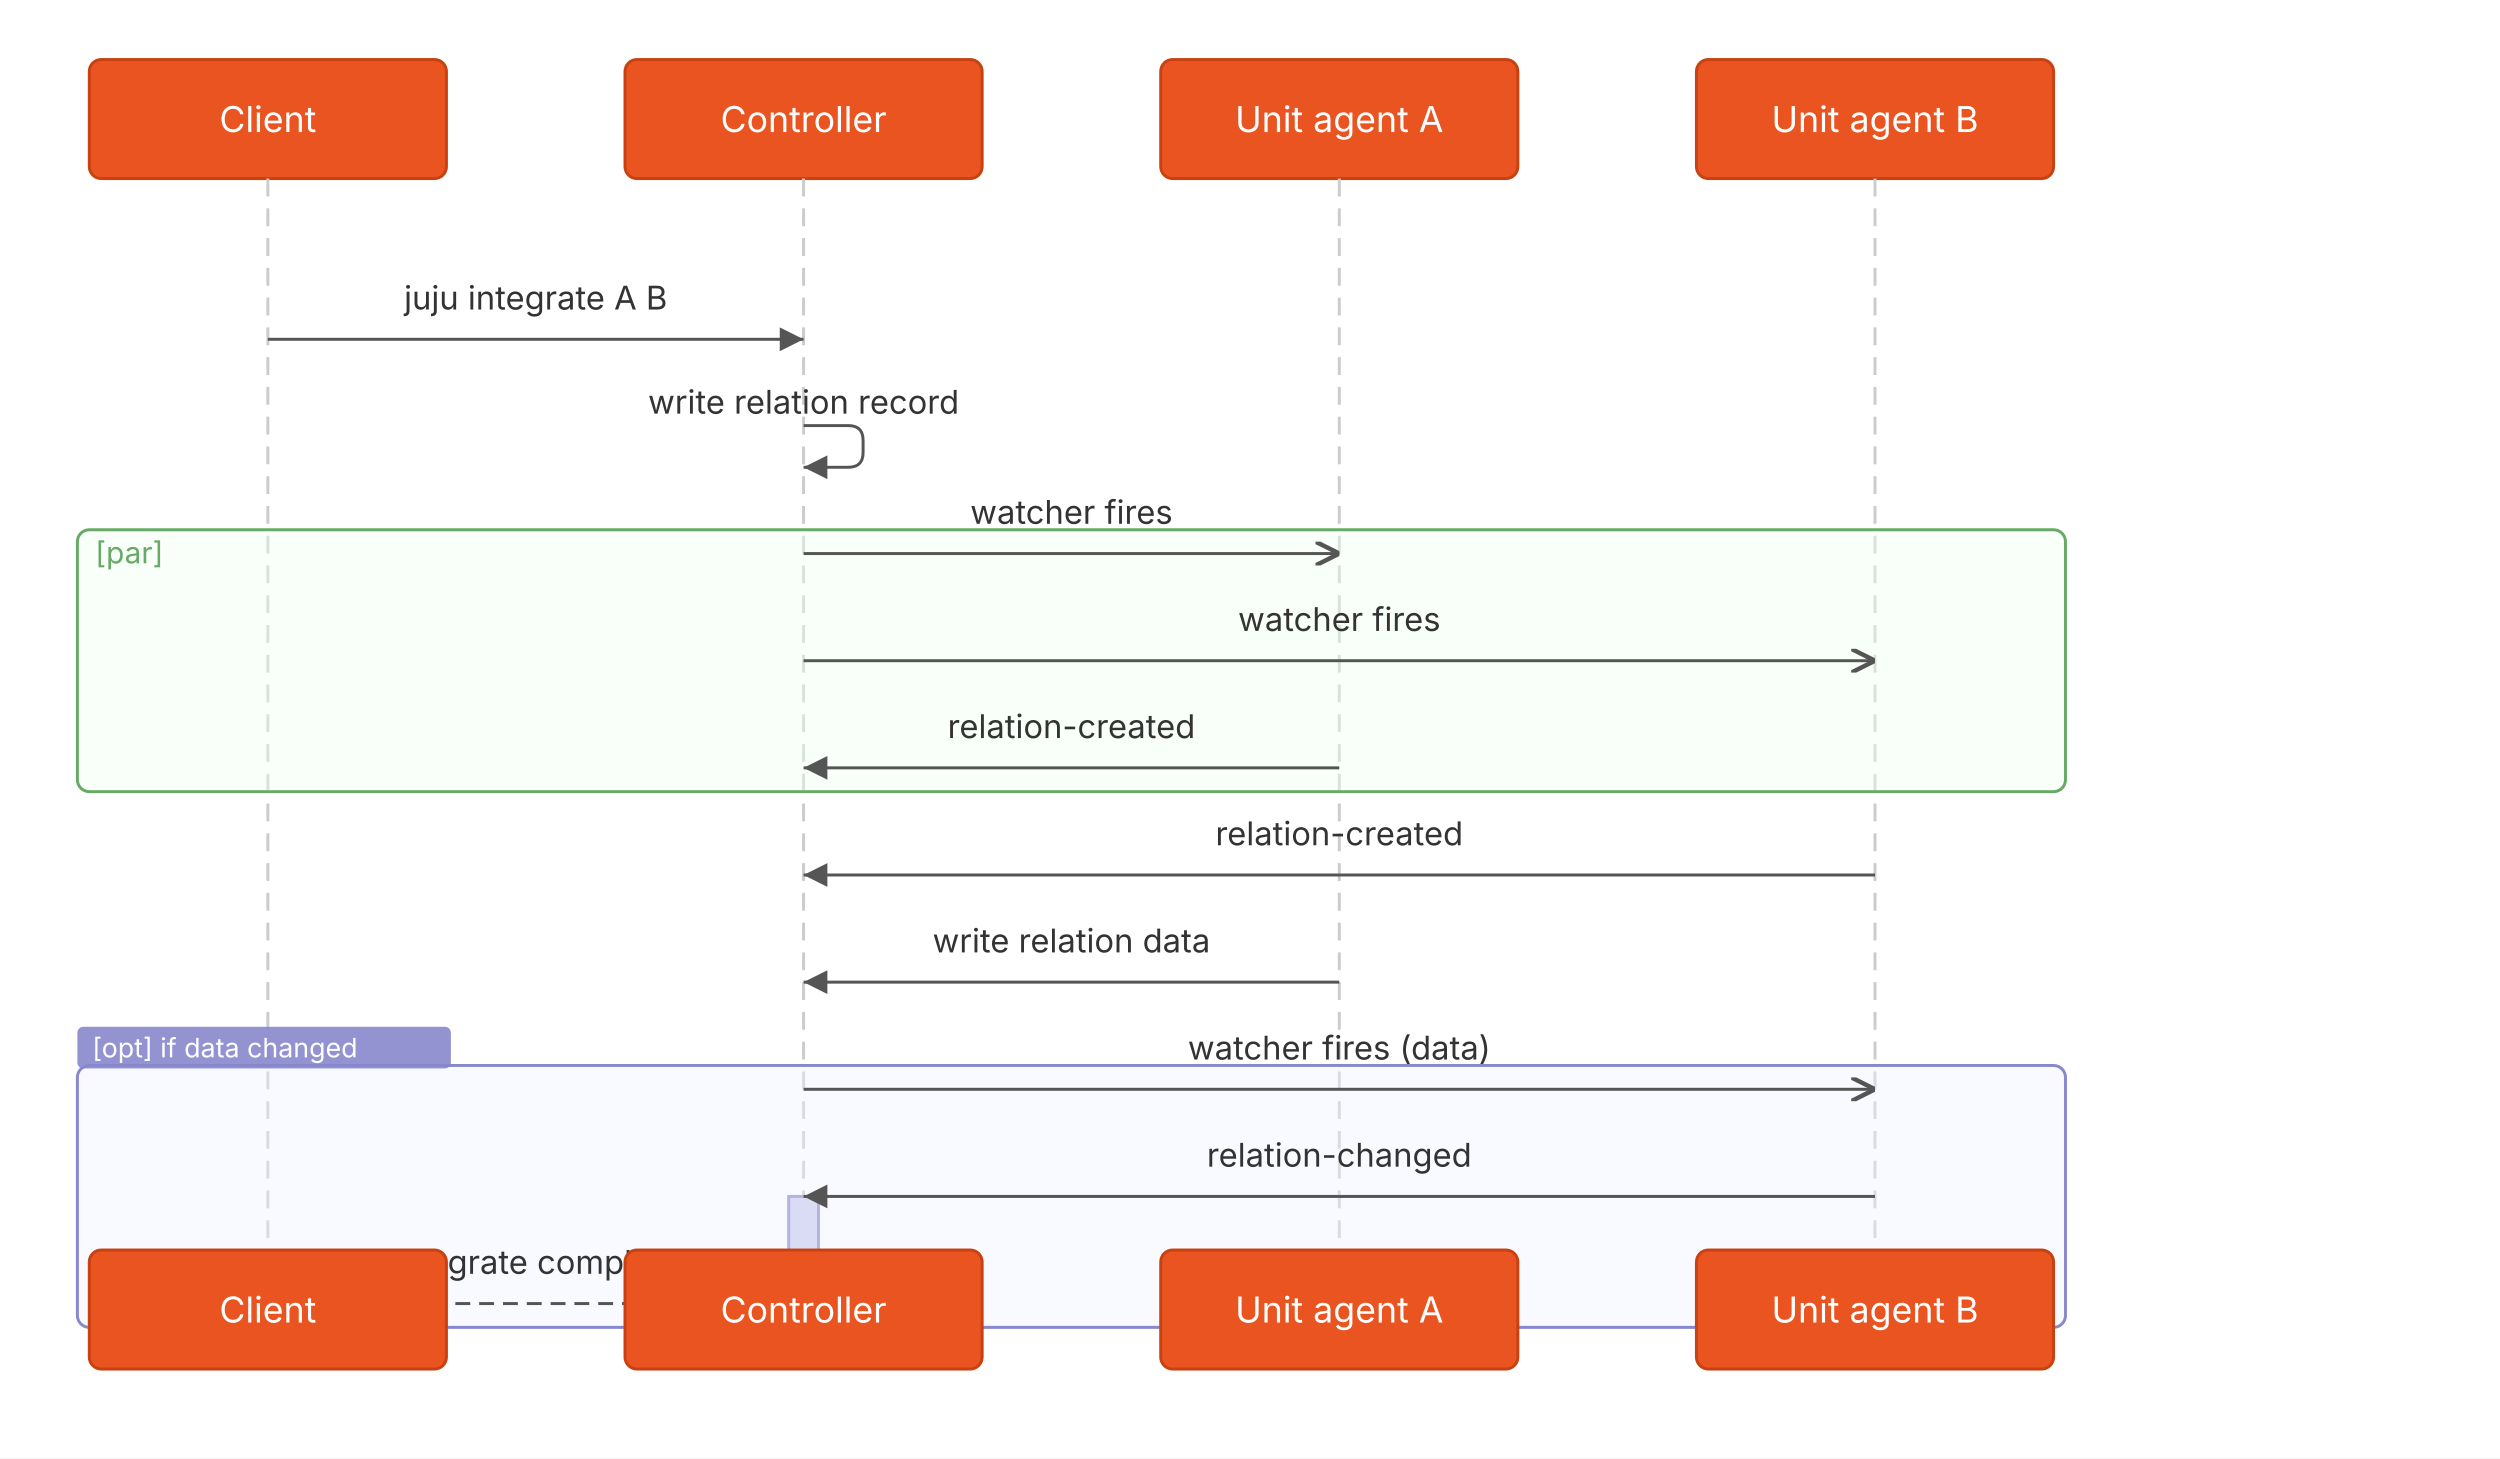
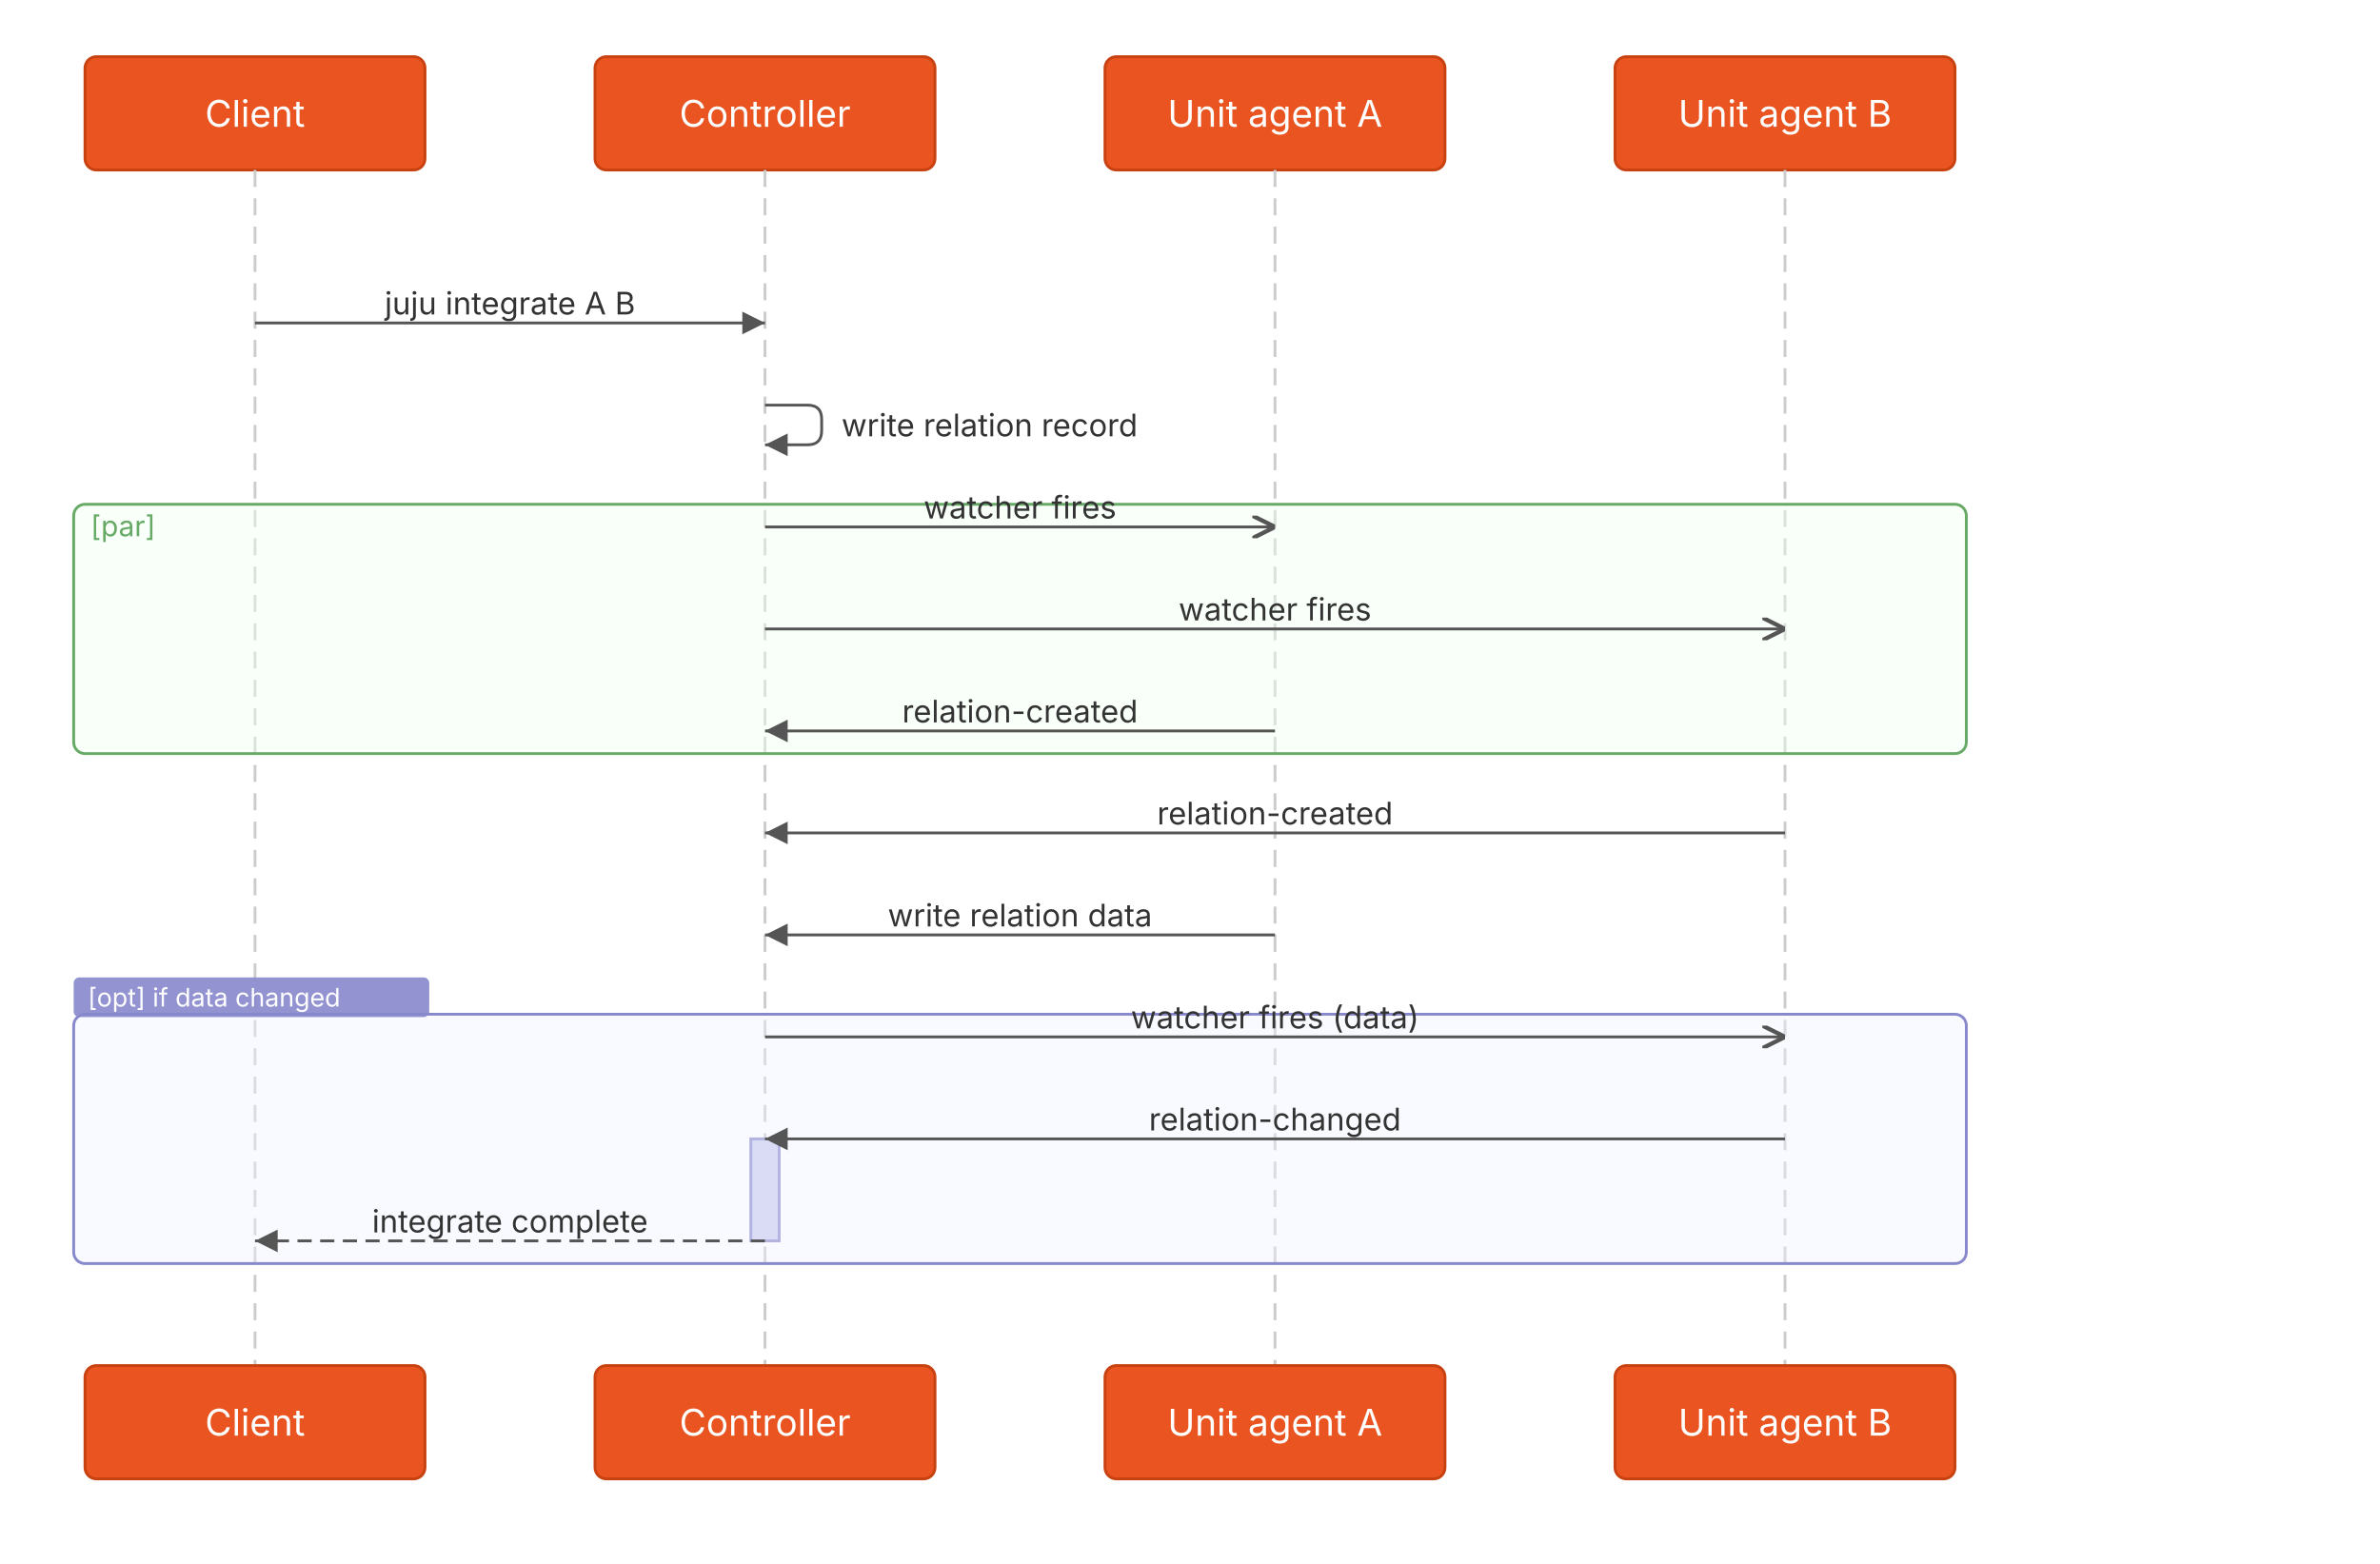
- <svg xmlns="http://www.w3.org/2000/svg" width="840" height="490" viewBox="0 0 840 490">
+ <svg xmlns="http://www.w3.org/2000/svg" width="840" height="552" viewBox="0 0 840 552">
  <defs>
    <marker markerWidth="8" markerHeight="8" viewBox="0 0 8 8" orient="auto" id="seq-arrow" refX="8" refY="4.0">
      <path d="M0,0 L8,4.0 L0,8 Z" fill="#555555" />
    </marker>
    <marker markerWidth="8" markerHeight="8" viewBox="0 0 8 8" orient="auto" id="seq-arrow-open" refX="8" refY="4.0">
      <path d="M0,0 L8,4.0 L0,8" fill="none" stroke="#555555" stroke-width="1.5" />
    </marker>
  </defs>
-   <rect x="0" y="0" width="840" height="490" fill="#FFFFFF" />
+   <rect x="0" y="0" width="840" height="552" fill="#FFFFFF" />
  <g>
    <rect x="30.0" y="20" width="120" height="40" fill="#E95420" stroke="#C74210" stroke-width="1" rx="4" ry="4" />
-     <text x="90.0" y="40.0" font-size="12" font-family="'Ubuntu Sans', Ubuntu, system-ui, -apple-system, sans-serif" fill="#FFFFFF" text-anchor="middle" dominant-baseline="central">Client</text>
-     <path d="M90.0,60 L90.0,420" stroke="#CCCCCC" stroke-width="1" stroke-dasharray="6,4" />
+     <text x="90.0" y="40.0" font-size="13" font-family="'Ubuntu Sans', Ubuntu, system-ui, -apple-system, sans-serif" fill="#FFFFFF" text-anchor="middle" dominant-baseline="central">Client</text>
    <rect x="210.0" y="20" width="120" height="40" fill="#E95420" stroke="#C74210" stroke-width="1" rx="4" ry="4" />
-     <text x="270.0" y="40.0" font-size="12" font-family="'Ubuntu Sans', Ubuntu, system-ui, -apple-system, sans-serif" fill="#FFFFFF" text-anchor="middle" dominant-baseline="central">Controller</text>
-     <path d="M270.0,60 L270.0,420" stroke="#CCCCCC" stroke-width="1" stroke-dasharray="6,4" />
+     <text x="270.0" y="40.0" font-size="13" font-family="'Ubuntu Sans', Ubuntu, system-ui, -apple-system, sans-serif" fill="#FFFFFF" text-anchor="middle" dominant-baseline="central">Controller</text>
    <rect x="390.0" y="20" width="120" height="40" fill="#E95420" stroke="#C74210" stroke-width="1" rx="4" ry="4" />
-     <text x="450.0" y="40.0" font-size="12" font-family="'Ubuntu Sans', Ubuntu, system-ui, -apple-system, sans-serif" fill="#FFFFFF" text-anchor="middle" dominant-baseline="central">Unit agent A</text>
-     <path d="M450.0,60 L450.0,420" stroke="#CCCCCC" stroke-width="1" stroke-dasharray="6,4" />
+     <text x="450.0" y="40.0" font-size="13" font-family="'Ubuntu Sans', Ubuntu, system-ui, -apple-system, sans-serif" fill="#FFFFFF" text-anchor="middle" dominant-baseline="central">Unit agent A</text>
    <rect x="570.0" y="20" width="120" height="40" fill="#E95420" stroke="#C74210" stroke-width="1" rx="4" ry="4" />
-     <text x="630.0" y="40.0" font-size="12" font-family="'Ubuntu Sans', Ubuntu, system-ui, -apple-system, sans-serif" fill="#FFFFFF" text-anchor="middle" dominant-baseline="central">Unit agent B</text>
-     <path d="M630.0,60 L630.0,420" stroke="#CCCCCC" stroke-width="1" stroke-dasharray="6,4" />
+     <text x="630.0" y="40.0" font-size="13" font-family="'Ubuntu Sans', Ubuntu, system-ui, -apple-system, sans-serif" fill="#FFFFFF" text-anchor="middle" dominant-baseline="central">Unit agent B</text>
+     <path d="M90.0,60 L90.0,482" stroke="#CCCCCC" stroke-width="1" stroke-dasharray="6,4" />
+     <path d="M270.0,60 L270.0,482" stroke="#CCCCCC" stroke-width="1" stroke-dasharray="6,4" />
+     <path d="M450.0,60 L450.0,482" stroke="#CCCCCC" stroke-width="1" stroke-dasharray="6,4" />
+     <path d="M630.0,60 L630.0,482" stroke="#CCCCCC" stroke-width="1" stroke-dasharray="6,4" />
    <g>
      <rect x="265.0" y="402" width="10" height="36" fill="#CCCCEE" stroke="#8888CC" stroke-width="1" />
    </g>
-     <path d="M90.0,114 L270.0,114" stroke="#555555" stroke-width="1" marker-end="url(#seq-arrow)" />
-     <text x="180.0" y="100.0" font-size="11" font-family="'Ubuntu Sans', Ubuntu, system-ui, -apple-system, sans-serif" fill="#333333" text-anchor="middle" dominant-baseline="central">juju integrate A B</text>
-     <path d="M 270.0,143.0 L 285.0,143.0 Q 290.0,143.0 290.0,148.0 L 290.0,152.0 Q 290.0,157.0 285.0,157.0 L 270.0,157.0" fill="none" stroke="#555555" stroke-width="1" marker-end="url(#seq-arrow)" />
-     <text x="270.0" y="135.0" font-size="11" font-family="'Ubuntu Sans', Ubuntu, system-ui, -apple-system, sans-serif" fill="#333333" text-anchor="middle" dominant-baseline="central">write relation record</text>
-     <rect x="26.0" y="178" width="668.0" height="88" fill="#F0FFF0" stroke="#66AA66" stroke-width="1" rx="4" ry="4" fill-opacity="0.4" />
-     <text x="32.0" y="182" font-size="10" font-family="'Ubuntu Sans', Ubuntu, system-ui, -apple-system, sans-serif" fill="#66AA66" dominant-baseline="hanging">[par]</text>
-     <path d="M270.0,186 L450.0,186" stroke="#555555" stroke-width="1" marker-end="url(#seq-arrow-open)" />
-     <text x="360.0" y="172.0" font-size="11" font-family="'Ubuntu Sans', Ubuntu, system-ui, -apple-system, sans-serif" fill="#333333" text-anchor="middle" dominant-baseline="central">watcher fires</text>
-     <path d="M270.0,222 L630.0,222" stroke="#555555" stroke-width="1" marker-end="url(#seq-arrow-open)" />
-     <text x="450.0" y="208.0" font-size="11" font-family="'Ubuntu Sans', Ubuntu, system-ui, -apple-system, sans-serif" fill="#333333" text-anchor="middle" dominant-baseline="central">watcher fires</text>
-     <path d="M450.0,258 L270.0,258" stroke="#555555" stroke-width="1" marker-end="url(#seq-arrow)" />
-     <text x="360.0" y="244.0" font-size="11" font-family="'Ubuntu Sans', Ubuntu, system-ui, -apple-system, sans-serif" fill="#333333" text-anchor="middle" dominant-baseline="central">relation-created</text>
-     <path d="M630.0,294 L270.0,294" stroke="#555555" stroke-width="1" marker-end="url(#seq-arrow)" />
-     <text x="450.0" y="280.0" font-size="11" font-family="'Ubuntu Sans', Ubuntu, system-ui, -apple-system, sans-serif" fill="#333333" text-anchor="middle" dominant-baseline="central">relation-created</text>
-     <path d="M450.0,330 L270.0,330" stroke="#555555" stroke-width="1" marker-end="url(#seq-arrow)" />
-     <text x="360.0" y="316.0" font-size="11" font-family="'Ubuntu Sans', Ubuntu, system-ui, -apple-system, sans-serif" fill="#333333" text-anchor="middle" dominant-baseline="central">write relation data</text>
-     <rect x="26.0" y="358" width="668.0" height="88" fill="#F0F4FF" stroke="#8888CC" stroke-width="1" rx="4" ry="4" fill-opacity="0.4" />
-     <rect x="26.0" y="345" width="125.5" height="14" fill="#8888CC" stroke="none" rx="2" ry="2" fill-opacity="0.9" />
-     <text x="31.0" y="352.0" font-size="9" font-family="'Ubuntu Sans', Ubuntu, system-ui, -apple-system, sans-serif" fill="#FFFFFF" dominant-baseline="central">[opt] if data changed</text>
-     <path d="M270.0,366 L630.0,366" stroke="#555555" stroke-width="1" marker-end="url(#seq-arrow-open)" />
-     <text x="450.0" y="352.0" font-size="11" font-family="'Ubuntu Sans', Ubuntu, system-ui, -apple-system, sans-serif" fill="#333333" text-anchor="middle" dominant-baseline="central">watcher fires (data)</text>
-     <path d="M630.0,402 L270.0,402" stroke="#555555" stroke-width="1" marker-end="url(#seq-arrow)" />
-     <text x="450.0" y="388.0" font-size="11" font-family="'Ubuntu Sans', Ubuntu, system-ui, -apple-system, sans-serif" fill="#333333" text-anchor="middle" dominant-baseline="central">relation-changed</text>
-     <path d="M270.0,438 L90.0,438" stroke="#555555" stroke-width="1" marker-end="url(#seq-arrow)" stroke-dasharray="5,3" />
-     <text x="180.0" y="424.0" font-size="11" font-family="'Ubuntu Sans', Ubuntu, system-ui, -apple-system, sans-serif" fill="#333333" text-anchor="middle" dominant-baseline="central">integrate complete</text>
-     <rect x="30.0" y="420" width="120" height="40" fill="#E95420" stroke="#C74210" stroke-width="1" rx="4" ry="4" />
-     <text x="90.0" y="440.0" font-size="12" font-family="'Ubuntu Sans', Ubuntu, system-ui, -apple-system, sans-serif" fill="#FFFFFF" text-anchor="middle" dominant-baseline="central">Client</text>
-     <rect x="210.0" y="420" width="120" height="40" fill="#E95420" stroke="#C74210" stroke-width="1" rx="4" ry="4" />
-     <text x="270.0" y="440.0" font-size="12" font-family="'Ubuntu Sans', Ubuntu, system-ui, -apple-system, sans-serif" fill="#FFFFFF" text-anchor="middle" dominant-baseline="central">Controller</text>
-     <rect x="390.0" y="420" width="120" height="40" fill="#E95420" stroke="#C74210" stroke-width="1" rx="4" ry="4" />
-     <text x="450.0" y="440.0" font-size="12" font-family="'Ubuntu Sans', Ubuntu, system-ui, -apple-system, sans-serif" fill="#FFFFFF" text-anchor="middle" dominant-baseline="central">Unit agent A</text>
-     <rect x="570.0" y="420" width="120" height="40" fill="#E95420" stroke="#C74210" stroke-width="1" rx="4" ry="4" />
-     <text x="630.0" y="440.0" font-size="12" font-family="'Ubuntu Sans', Ubuntu, system-ui, -apple-system, sans-serif" fill="#FFFFFF" text-anchor="middle" dominant-baseline="central">Unit agent B</text>
+     <g>
+       <path d="M90.0,114 L270.0,114" stroke="#555555" stroke-width="1" marker-end="url(#seq-arrow)" />
+       <text x="180.0" y="107" font-size="11" font-family="'Ubuntu Sans', Ubuntu, system-ui, -apple-system, sans-serif" fill="#333333" text-anchor="middle" dominant-baseline="central">juju integrate A B</text>
+       <path d="M 270.0,143.0 L 285.0,143.0 Q 290.0,143.0 290.0,148.0 L 290.0,152.0 Q 290.0,157.0 285.0,157.0 L 270.0,157.0" fill="none" stroke="#555555" stroke-width="1" marker-end="url(#seq-arrow)" />
+       <rect x="294.0" y="142" width="132" height="16" fill="#FFFFFF" stroke="none" />
+       <text x="297.0" y="150" font-size="11" font-family="'Ubuntu Sans', Ubuntu, system-ui, -apple-system, sans-serif" fill="#333333" text-anchor="start" dominant-baseline="central">write relation record</text>
+       <rect x="26.0" y="178" width="668.0" height="88" fill="#F0FFF0" stroke="#66AA66" stroke-width="1" rx="4" ry="4" fill-opacity="0.4" />
+       <text x="32.0" y="182" font-size="10" font-family="'Ubuntu Sans', Ubuntu, system-ui, -apple-system, sans-serif" fill="#66AA66" dominant-baseline="hanging">[par]</text>
+       <path d="M270.0,186 L450.0,186" stroke="#555555" stroke-width="1" marker-end="url(#seq-arrow-open)" />
+       <text x="360.0" y="179" font-size="11" font-family="'Ubuntu Sans', Ubuntu, system-ui, -apple-system, sans-serif" fill="#333333" text-anchor="middle" dominant-baseline="central">watcher fires</text>
+       <path d="M270.0,222 L630.0,222" stroke="#555555" stroke-width="1" marker-end="url(#seq-arrow-open)" />
+       <text x="450.0" y="215" font-size="11" font-family="'Ubuntu Sans', Ubuntu, system-ui, -apple-system, sans-serif" fill="#333333" text-anchor="middle" dominant-baseline="central">watcher fires</text>
+       <path d="M450.0,258 L270.0,258" stroke="#555555" stroke-width="1" marker-end="url(#seq-arrow)" />
+       <text x="360.0" y="251" font-size="11" font-family="'Ubuntu Sans', Ubuntu, system-ui, -apple-system, sans-serif" fill="#333333" text-anchor="middle" dominant-baseline="central">relation-created</text>
+       <path d="M630.0,294 L270.0,294" stroke="#555555" stroke-width="1" marker-end="url(#seq-arrow)" />
+       <text x="450.0" y="287" font-size="11" font-family="'Ubuntu Sans', Ubuntu, system-ui, -apple-system, sans-serif" fill="#333333" text-anchor="middle" dominant-baseline="central">relation-created</text>
+       <path d="M450.0,330 L270.0,330" stroke="#555555" stroke-width="1" marker-end="url(#seq-arrow)" />
+       <text x="360.0" y="323" font-size="11" font-family="'Ubuntu Sans', Ubuntu, system-ui, -apple-system, sans-serif" fill="#333333" text-anchor="middle" dominant-baseline="central">write relation data</text>
+       <rect x="26.0" y="358" width="668.0" height="88" fill="#F0F4FF" stroke="#8888CC" stroke-width="1" rx="4" ry="4" fill-opacity="0.4" />
+       <rect x="26.0" y="345" width="125.5" height="14" fill="#8888CC" stroke="none" rx="2" ry="2" fill-opacity="0.9" />
+       <text x="31.0" y="352.0" font-size="9" font-family="'Ubuntu Sans', Ubuntu, system-ui, -apple-system, sans-serif" fill="#FFFFFF" dominant-baseline="central">[opt] if data changed</text>
+       <path d="M270.0,366 L630.0,366" stroke="#555555" stroke-width="1" marker-end="url(#seq-arrow-open)" />
+       <text x="450.0" y="359" font-size="11" font-family="'Ubuntu Sans', Ubuntu, system-ui, -apple-system, sans-serif" fill="#333333" text-anchor="middle" dominant-baseline="central">watcher fires (data)</text>
+       <path d="M630.0,402 L270.0,402" stroke="#555555" stroke-width="1" marker-end="url(#seq-arrow)" />
+       <text x="450.0" y="395" font-size="11" font-family="'Ubuntu Sans', Ubuntu, system-ui, -apple-system, sans-serif" fill="#333333" text-anchor="middle" dominant-baseline="central">relation-changed</text>
+       <path d="M270.0,438 L90.0,438" stroke="#555555" stroke-width="1" marker-end="url(#seq-arrow)" stroke-dasharray="5,3" />
+       <text x="180.0" y="431" font-size="11" font-family="'Ubuntu Sans', Ubuntu, system-ui, -apple-system, sans-serif" fill="#333333" text-anchor="middle" dominant-baseline="central">integrate complete</text>
+     </g>
+     <rect x="30.0" y="482" width="120" height="40" fill="#E95420" stroke="#C74210" stroke-width="1" rx="4" ry="4" />
+     <text x="90.0" y="502.0" font-size="13" font-family="'Ubuntu Sans', Ubuntu, system-ui, -apple-system, sans-serif" fill="#FFFFFF" text-anchor="middle" dominant-baseline="central">Client</text>
+     <rect x="210.0" y="482" width="120" height="40" fill="#E95420" stroke="#C74210" stroke-width="1" rx="4" ry="4" />
+     <text x="270.0" y="502.0" font-size="13" font-family="'Ubuntu Sans', Ubuntu, system-ui, -apple-system, sans-serif" fill="#FFFFFF" text-anchor="middle" dominant-baseline="central">Controller</text>
+     <rect x="390.0" y="482" width="120" height="40" fill="#E95420" stroke="#C74210" stroke-width="1" rx="4" ry="4" />
+     <text x="450.0" y="502.0" font-size="13" font-family="'Ubuntu Sans', Ubuntu, system-ui, -apple-system, sans-serif" fill="#FFFFFF" text-anchor="middle" dominant-baseline="central">Unit agent A</text>
+     <rect x="570.0" y="482" width="120" height="40" fill="#E95420" stroke="#C74210" stroke-width="1" rx="4" ry="4" />
+     <text x="630.0" y="502.0" font-size="13" font-family="'Ubuntu Sans', Ubuntu, system-ui, -apple-system, sans-serif" fill="#FFFFFF" text-anchor="middle" dominant-baseline="central">Unit agent B</text>
  </g>
</svg>
